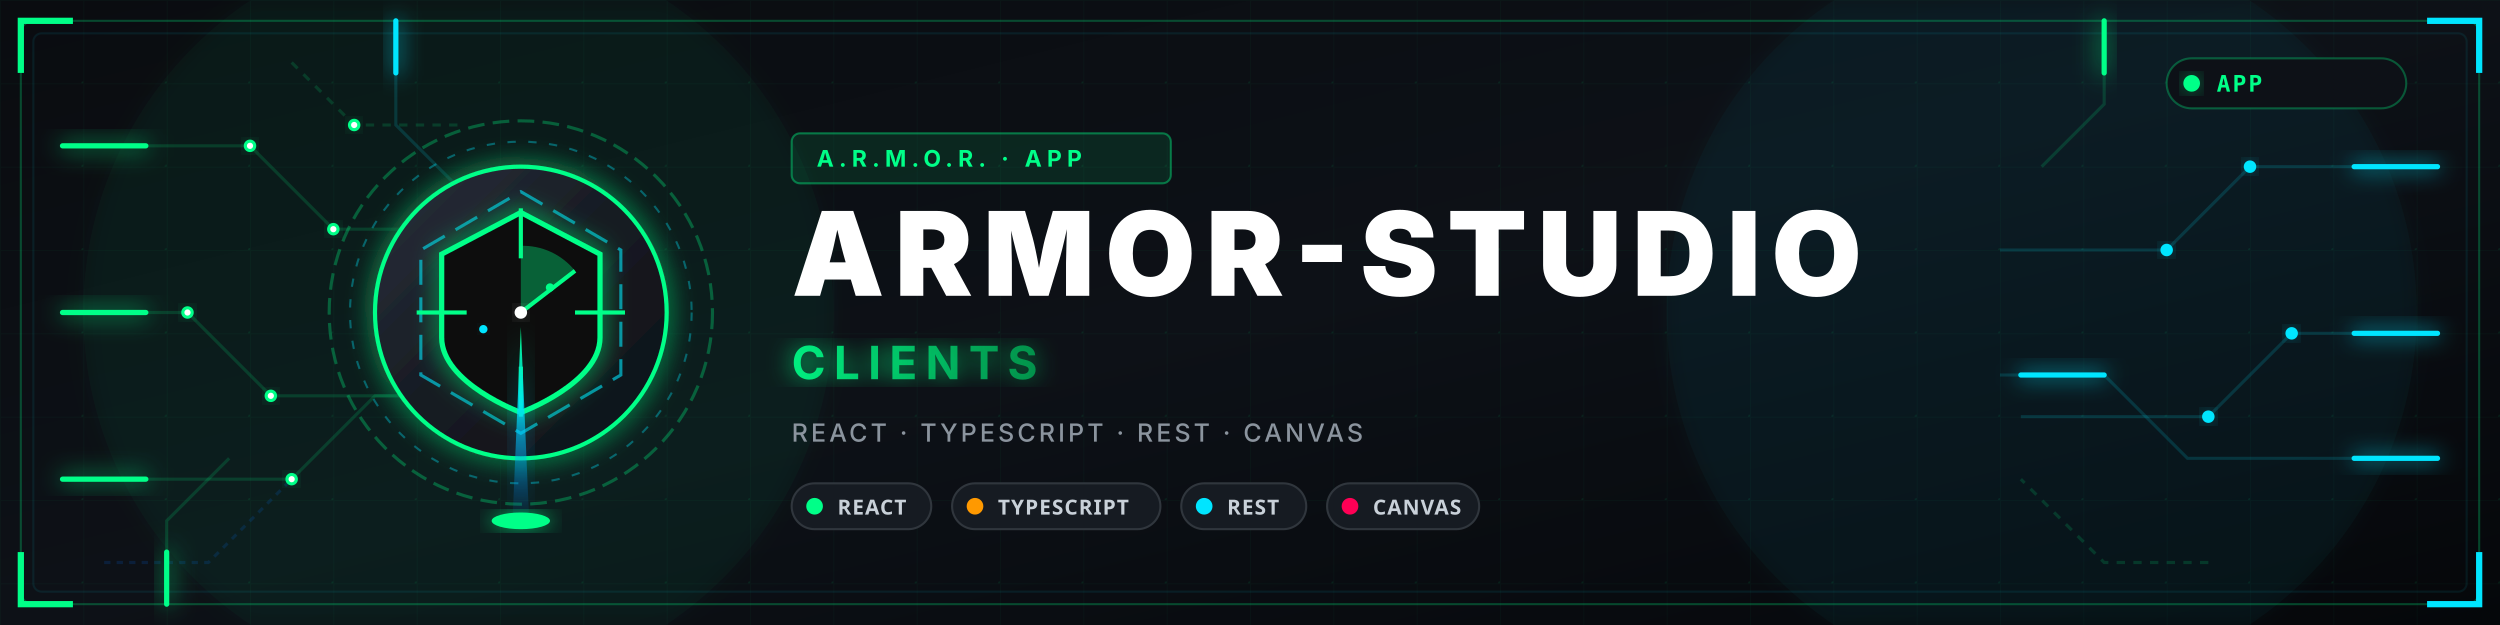
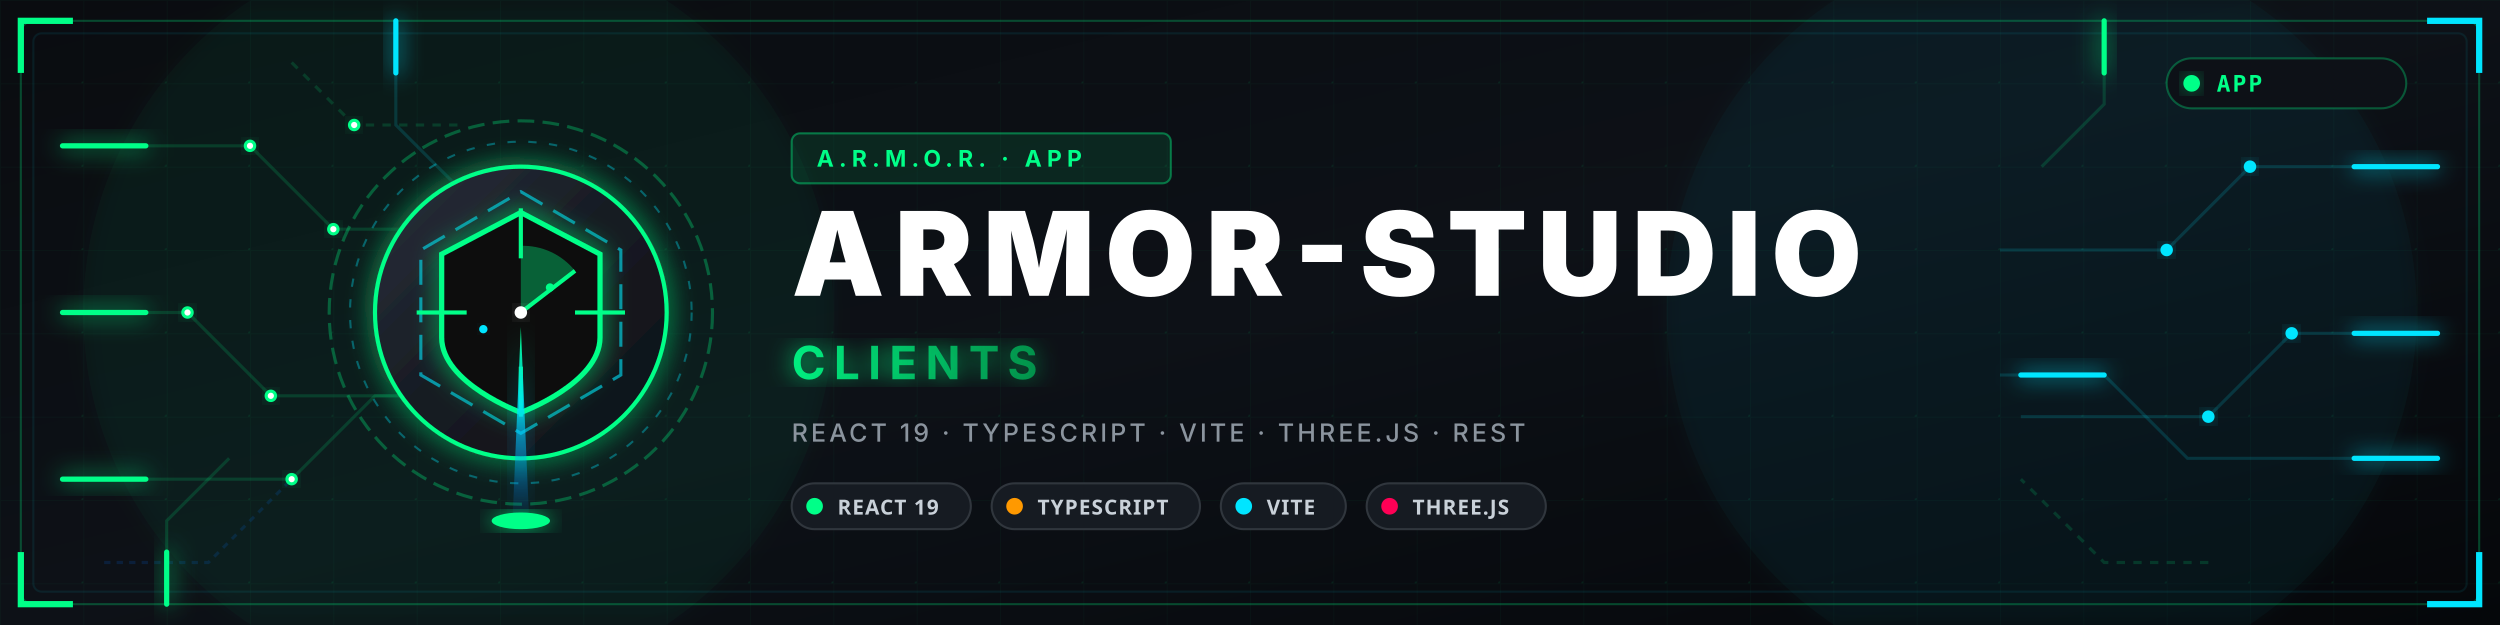
<svg xmlns="http://www.w3.org/2000/svg" viewBox="0 0 1200 300" width="100%" height="100%">
  <defs>
    <linearGradient id="bgGlow" x1="0%" y1="0%" x2="100%" y2="100%">
      <stop offset="0%" stop-color="#0A0C10" />
      <stop offset="50%" stop-color="#0D1117" />
      <stop offset="100%" stop-color="#05070A" />
    </linearGradient>
    <linearGradient id="cyanGlow" x1="0%" y1="0%" x2="100%" y2="0%">
      <stop offset="0%" stop-color="#00E5FF" stop-opacity="0.8" />
      <stop offset="100%" stop-color="#0088FF" stop-opacity="0.9" />
    </linearGradient>
    <linearGradient id="greenGlow" x1="0%" y1="0%" x2="100%" y2="0%">
      <stop offset="0%" stop-color="#00FF88" stop-opacity="0.9" />
      <stop offset="100%" stop-color="#00AA55" stop-opacity="0.8" />
    </linearGradient>
    <linearGradient id="laserBeam" x1="0%" y1="0%" x2="0%" y2="100%">
      <stop offset="0%" stop-color="#00FF88" stop-opacity="1" />
      <stop offset="40%" stop-color="#00E5FF" stop-opacity="0.8" />
      <stop offset="100%" stop-color="#0077FF" stop-opacity="0" />
    </linearGradient>
    <linearGradient id="metalGradient" x1="0%" y1="0%" x2="100%" y2="100%">
      <stop offset="0%" stop-color="#2A303C" />
      <stop offset="50%" stop-color="#161B22" />
      <stop offset="100%" stop-color="#0D1117" />
    </linearGradient>
    <filter id="glowCyan" x="-20%" y="-20%" width="140%" height="140%">
      <feGaussianBlur stdDeviation="5" result="blur" />
      <feMerge>
        <feMergeNode in="blur" />
        <feMergeNode in="SourceGraphic" />
      </feMerge>
    </filter>
    <filter id="glowGreen" x="-20%" y="-20%" width="140%" height="140%">
      <feGaussianBlur stdDeviation="6" result="blur" />
      <feMerge>
        <feMergeNode in="blur" />
        <feMergeNode in="SourceGraphic" />
      </feMerge>
    </filter>
    <filter id="glowBeam" x="-30%" y="-30%" width="160%" height="160%">
      <feGaussianBlur stdDeviation="8" result="blur" />
      <feMerge>
        <feMergeNode in="blur" />
        <feMergeNode in="SourceGraphic" />
      </feMerge>
    </filter>
    <pattern id="cyberGrid" width="40" height="40" patternUnits="userSpaceOnUse">
      <path d="M 40 0 L 0 0 0 40" fill="none" stroke="#00FF88" stroke-opacity="0.03" stroke-width="1" />
      <circle cx="40" cy="40" r="1" fill="#00FF88" fill-opacity="0.08" />
    </pattern>
    <g id="pcbNode">
      <circle cx="0" cy="0" r="3" fill="#00FF88" filter="url(#glowGreen)" />
      <circle cx="0" cy="0" r="1.5" fill="#FFFFFF" />
    </g>
  </defs>
  <rect width="1200" height="300" fill="url(#bgGlow)" />
  <rect width="1200" height="300" fill="url(#cyberGrid)" />
  <circle cx="220" cy="150" r="180" fill="#00FF88" fill-opacity="0.03" filter="url(#glowGreen)">
    <animate attributeName="fill-opacity" values="0.02;0.05;0.02" dur="6s" repeatCount="indefinite" />
  </circle>
  <circle cx="980" cy="150" r="180" fill="#00E5FF" fill-opacity="0.03" filter="url(#glowCyan)">
    <animate attributeName="fill-opacity" values="0.02;0.05;0.02" dur="6s" repeatCount="indefinite" />
  </circle>
  <rect x="10" y="10" width="1180" height="280" fill="none" stroke="#00FF88" stroke-opacity="0.25" stroke-width="1" rx="6" />
  <rect x="16" y="16" width="1168" height="268" fill="none" stroke="#00E5FF" stroke-opacity="0.08" stroke-width="1" rx="4" />
  <path d="M 10 35 L 10 10 L 35 10" fill="none" stroke="#00FF88" stroke-width="3">
    <animate attributeName="stroke-opacity" values="0.6;1;0.6" dur="3s" repeatCount="indefinite" />
  </path>
  <path d="M 1190 35 L 1190 10 L 1165 10" fill="none" stroke="#00E5FF" stroke-width="3">
    <animate attributeName="stroke-opacity" values="0.6;1;0.6" dur="3s" repeatCount="indefinite" />
  </path>
  <path d="M 10 265 L 10 290 L 35 290" fill="none" stroke="#00FF88" stroke-width="3">
    <animate attributeName="stroke-opacity" values="0.6;1;0.6" dur="3s" repeatCount="indefinite" />
  </path>
  <path d="M 1190 265 L 1190 290 L 1165 290" fill="none" stroke="#00E5FF" stroke-width="3">
    <animate attributeName="stroke-opacity" values="0.6;1;0.6" dur="3s" repeatCount="indefinite" />
  </path>
  <g stroke="#00FF88" stroke-opacity="0.15" stroke-width="1.5" fill="none">
    <path d="M 30 70 L 120 70 L 160 110 L 240 110" />
    <path d="M 30 150 L 90 150 L 130 190 L 220 190" />
    <path d="M 30 230 L 140 230 L 180 190 L 210 190" />
    <path d="M 80 290 L 80 250 L 110 220" />
    <path d="M 190 10 L 190 60 L 220 90" stroke="#00E5FF" stroke-opacity="0.15" />
    <path d="M 140 30 L 170 60 L 220 60" stroke-dasharray="4,4" />
    <path d="M 50 270 L 100 270 L 140 230" stroke="#0077FF" stroke-opacity="0.15" stroke-dasharray="3,3" />
  </g>
  <g fill="none" stroke-linecap="round" stroke-linejoin="round">
    <path d="M 30 70 L 120 70 L 160 110 L 240 110" stroke="#00FF88" stroke-width="2.5" stroke-dasharray="40, 240" filter="url(#glowGreen)">
      <animate attributeName="stroke-dashoffset" values="280;0" dur="3s" repeatCount="indefinite" />
    </path>
    <path d="M 30 150 L 90 150 L 130 190 L 220 190" stroke="#00FF88" stroke-width="2.5" stroke-dasharray="40, 220" filter="url(#glowGreen)">
      <animate attributeName="stroke-dashoffset" values="260;0" dur="3.5s" repeatCount="indefinite" />
    </path>
    <path d="M 30 230 L 140 230 L 180 190 L 210 190" stroke="#00FF88" stroke-width="2.5" stroke-dasharray="40, 230" filter="url(#glowGreen)">
      <animate attributeName="stroke-dashoffset" values="270;0" dur="3.2s" repeatCount="indefinite" />
    </path>
    <path d="M 80 290 L 80 250 L 110 220" stroke="#00FF88" stroke-width="2.5" stroke-dasharray="25, 100" filter="url(#glowGreen)">
      <animate attributeName="stroke-dashoffset" values="125;0" dur="2.5s" repeatCount="indefinite" />
    </path>
    <path d="M 190 10 L 190 60 L 220 90" stroke="#00E5FF" stroke-width="2.5" stroke-dasharray="25, 90" filter="url(#glowCyan)">
      <animate attributeName="stroke-dashoffset" values="115;0" dur="2.8s" repeatCount="indefinite" />
    </path>
  </g>
  <use href="#pcbNode" x="120" y="70" />
  <use href="#pcbNode" x="160" y="110" />
  <use href="#pcbNode" x="90" y="150" />
  <use href="#pcbNode" x="130" y="190" />
  <use href="#pcbNode" x="140" y="230" />
  <use href="#pcbNode" x="170" y="60" />
  <g stroke="#00E5FF" stroke-opacity="0.15" stroke-width="1.5" fill="none">
    <path d="M 1170 80 L 1080 80 L 1040 120 L 960 120" />
    <path d="M 1170 160 L 1100 160 L 1060 200 L 970 200" />
    <path d="M 1170 220 L 1050 220 L 1010 180 M 1010 180 L 960 180" />
    <path d="M 1010 10 L 1010 50 L 980 80" stroke="#00FF88" stroke-opacity="0.15" />
    <path d="M 1060 270 L 1010 270 L 970 230" stroke="#00FF88" stroke-opacity="0.15" stroke-dasharray="4,4" />
  </g>
  <g fill="none" stroke-linecap="round" stroke-linejoin="round">
    <path d="M 1170 80 L 1080 80 L 1040 120 L 960 120" stroke="#00E5FF" stroke-width="2.5" stroke-dasharray="40, 230" filter="url(#glowCyan)">
      <animate attributeName="stroke-dashoffset" values="0;270" dur="3.5s" repeatCount="indefinite" />
    </path>
    <path d="M 1170 160 L 1100 160 L 1060 200 L 970 200" stroke="#00E5FF" stroke-width="2.5" stroke-dasharray="40, 240" filter="url(#glowCyan)">
      <animate attributeName="stroke-dashoffset" values="0;280" dur="3.8s" repeatCount="indefinite" />
    </path>
    <path d="M 1170 220 L 1050 220 L 1010 180 M 1010 180 L 960 180" stroke="#00E5FF" stroke-width="2.5" stroke-dasharray="40, 250" filter="url(#glowCyan)">
      <animate attributeName="stroke-dashoffset" values="0;290" dur="4s" repeatCount="indefinite" />
    </path>
    <path d="M 1010 10 L 1010 50 L 980 80" stroke="#00FF88" stroke-width="2.5" stroke-dasharray="25, 95" filter="url(#glowGreen)">
      <animate attributeName="stroke-dashoffset" values="0;120" dur="2.6s" repeatCount="indefinite" />
    </path>
  </g>
  <circle cx="1080" cy="80" r="3" fill="#00E5FF" filter="url(#glowCyan)" />
  <circle cx="1040" cy="120" r="3" fill="#00E5FF" filter="url(#glowCyan)" />
  <circle cx="1100" cy="160" r="3" fill="#00E5FF" filter="url(#glowCyan)" />
  <circle cx="1060" cy="200" r="3" fill="#00E5FF" filter="url(#glowCyan)" />
  <g transform="translate(250, 150)">
    <g>
      <circle cx="0" cy="0" r="92" fill="none" stroke="#00FF88" stroke-opacity="0.3" stroke-width="1.5" stroke-dasharray="8,4" />
      <circle cx="0" cy="0" r="82" fill="none" stroke="#00E5FF" stroke-opacity="0.35" stroke-width="1" stroke-dasharray="4,6" />
      <animateTransform attributeName="transform" type="rotate" from="0 0 0" to="360 0 0" dur="25s" repeatCount="indefinite" />
    </g>
    <circle cx="0" cy="0" r="70" fill="url(#metalGradient)" stroke="#00FF88" stroke-width="2" filter="url(#glowGreen)" />
    <g>
      <polygon points="0,-58 48,-30 48,30 0,58 -48,30 -48,-30" fill="none" stroke="#00E5FF" stroke-width="1.5" stroke-dasharray="12,6" opacity="0.6" />
      <animateTransform attributeName="transform" type="rotate" from="360 0 0" to="0 0 0" dur="18s" repeatCount="indefinite" />
    </g>
    <path d="M 0 -48 L 38 -28 L 38 12 C 38 34 0 48 0 48 C 0 48 -38 34 -38 12 L -38 -28 Z" fill="#0A0C10" stroke="#00FF88" stroke-width="2.5" filter="url(#glowGreen)" />
    <g>
      <path d="M 0 0 L 26 -20 A 32 32 0 0 0 0 -32 Z" fill="#00FF88" fill-opacity="0.35" />
      <line x1="0" y1="0" x2="26" y2="-20" stroke="#00FF88" stroke-width="2" />
      <animateTransform attributeName="transform" type="rotate" from="0 0 0" to="360 0 0" dur="4s" repeatCount="indefinite" />
    </g>
    <circle cx="14" cy="-12" r="2" fill="#00FF88" filter="url(#glowGreen)">
      <animate attributeName="opacity" values="0.2;1;0.2" dur="2s" repeatCount="indefinite" />
    </circle>
    <circle cx="-18" cy="8" r="2" fill="#00E5FF" filter="url(#glowCyan)">
      <animate attributeName="opacity" values="1;0.2;1" dur="1.5s" repeatCount="indefinite" />
    </circle>
    <line x1="-50" y1="0" x2="-26" y2="0" stroke="#00FF88" stroke-width="2" />
    <line x1="26" y1="0" x2="50" y2="0" stroke="#00FF88" stroke-width="2" />
    <line x1="0" y1="-50" x2="0" y2="-26" stroke="#00FF88" stroke-width="2" />
    <line x1="0" y1="26" x2="0" y2="50" stroke="#00FF88" stroke-width="2" />
    <circle cx="0" cy="0" r="3" fill="#FFFFFF" filter="url(#glowGreen)">
      <animate attributeName="opacity" values="0.4;1;0.4" dur="1.2s" repeatCount="indefinite" />
    </circle>
  </g>
  <path d="M 250 157 L 246 250 L 254 250 Z" fill="url(#laserBeam)" filter="url(#glowBeam)">
    <animate attributeName="opacity" values="0.3;1;0.3" dur="1.2s" repeatCount="indefinite" />
  </path>
  <ellipse cx="250" cy="250" rx="14" ry="4" fill="#00FF88" filter="url(#glowGreen)">
    <animate attributeName="rx" values="10;18;10" dur="1.2s" repeatCount="indefinite" />
    <animate attributeName="opacity" values="0.4;1;0.4" dur="1.2s" repeatCount="indefinite" />
  </ellipse>
  <g transform="translate(380, 0)">
    <g transform="translate(0, 82)">
      <rect x="0" y="-18" width="182" height="24" rx="4" fill="#00FF88" fill-opacity="0.1" stroke="#00FF88" stroke-opacity="0.4" stroke-width="1">
        <animate attributeName="stroke-opacity" values="0.3;0.8;0.3" dur="4s" repeatCount="indefinite" />
      </rect>
      <text x="12" y="-2" font-family="'Inter', 'Segoe UI', 'Roboto', sans-serif" font-weight="700" font-size="11" fill="#00FF88" letter-spacing="2.5">A.R.M.O.R. · APP</text>
    </g>
    <text x="0" y="142" font-family="'Inter', 'Segoe UI', 'Roboto', sans-serif" font-weight="900" font-size="56" fill="#FFFFFF" letter-spacing="5">ARMOR-STUDIO</text>
    <text x="0" y="182" font-family="'Inter', 'Segoe UI', 'Roboto', sans-serif" font-weight="700" font-size="22" fill="url(#greenGlow)" letter-spacing="4" filter="url(#glowGreen)">CLIENTS</text>
-     <text x="0" y="212" font-family="'Inter', 'Segoe UI', 'Roboto', sans-serif" font-weight="500" font-size="12" fill="#8B949E" letter-spacing="1.5">REACT · TYPESCRIPT · REST · CANVAS</text>
+     <text x="0" y="212" font-family="'Inter', 'Segoe UI', 'Roboto', sans-serif" font-weight="500" font-size="12" fill="#8B949E" letter-spacing="1.5">REACT 19 · TYPESCRIPT · VITE · THREE.JS · REST</text>
    <g transform="translate(0, 232)">
-       <rect x="0" y="0" width="67" height="22" rx="11" fill="#161B22" stroke="#30363D" stroke-width="1" />
+       <rect x="0" y="0" width="86" height="22" rx="11" fill="#161B22" stroke="#30363D" stroke-width="1" />
      <circle cx="11" cy="11" r="4" fill="#00FF88">
        <animate attributeName="opacity" values="0.5;1;0.5" dur="2.0s" repeatCount="indefinite" />
      </circle>
-       <text x="22" y="15" font-family="sans-serif" font-weight="600" font-size="10" fill="#C9D1D9" letter-spacing="0.5">REACT</text>
-       <rect x="77" y="0" width="100" height="22" rx="11" fill="#161B22" stroke="#30363D" stroke-width="1" />
-       <circle cx="88" cy="11" r="4" fill="#FF9900">
+       <text x="22" y="15" font-family="sans-serif" font-weight="600" font-size="10" fill="#C9D1D9" letter-spacing="0.5">REACT 19</text>
+       <rect x="96" y="0" width="100" height="22" rx="11" fill="#161B22" stroke="#30363D" stroke-width="1" />
+       <circle cx="107" cy="11" r="4" fill="#FF9900">
        <animate attributeName="opacity" values="0.5;1;0.5" dur="2.2s" repeatCount="indefinite" />
      </circle>
-       <text x="99" y="15" font-family="sans-serif" font-weight="600" font-size="10" fill="#C9D1D9" letter-spacing="0.5">TYPESCRIPT</text>
-       <rect x="187" y="0" width="60" height="22" rx="11" fill="#161B22" stroke="#30363D" stroke-width="1" />
-       <circle cx="198" cy="11" r="4" fill="#00E5FF">
+       <text x="118" y="15" font-family="sans-serif" font-weight="600" font-size="10" fill="#C9D1D9" letter-spacing="0.5">TYPESCRIPT</text>
+       <rect x="206" y="0" width="60" height="22" rx="11" fill="#161B22" stroke="#30363D" stroke-width="1" />
+       <circle cx="217" cy="11" r="4" fill="#00E5FF">
        <animate attributeName="opacity" values="0.5;1;0.5" dur="2.4s" repeatCount="indefinite" />
      </circle>
-       <text x="209" y="15" font-family="sans-serif" font-weight="600" font-size="10" fill="#C9D1D9" letter-spacing="0.5">REST</text>
-       <rect x="257" y="0" width="73" height="22" rx="11" fill="#161B22" stroke="#30363D" stroke-width="1" />
-       <circle cx="268" cy="11" r="4" fill="#FF0055">
+       <text x="228" y="15" font-family="sans-serif" font-weight="600" font-size="10" fill="#C9D1D9" letter-spacing="0.5">VITE</text>
+       <rect x="276" y="0" width="86" height="22" rx="11" fill="#161B22" stroke="#30363D" stroke-width="1" />
+       <circle cx="287" cy="11" r="4" fill="#FF0055">
        <animate attributeName="opacity" values="0.5;1;0.5" dur="2.6s" repeatCount="indefinite" />
      </circle>
-       <text x="279" y="15" font-family="sans-serif" font-weight="600" font-size="10" fill="#C9D1D9" letter-spacing="0.5">CANVAS</text>
+       <text x="298" y="15" font-family="sans-serif" font-weight="600" font-size="10" fill="#C9D1D9" letter-spacing="0.5">THREE.JS</text>
    </g>
  </g>
  <g transform="translate(1050, 42)">
    <rect x="-10" y="-14" width="115" height="24" rx="12" fill="#0D1117" stroke="#00FF88" stroke-opacity="0.3" stroke-width="1" />
    <circle cx="2" cy="-2" r="4" fill="#00FF88" filter="url(#glowGreen)">
      <animate attributeName="opacity" values="0.3;1;0.3" dur="1.5s" repeatCount="indefinite" />
    </circle>
    <text x="14" y="2" font-family="monospace" font-weight="700" font-size="11" fill="#00FF88" letter-spacing="1">APP</text>
  </g>
</svg>
